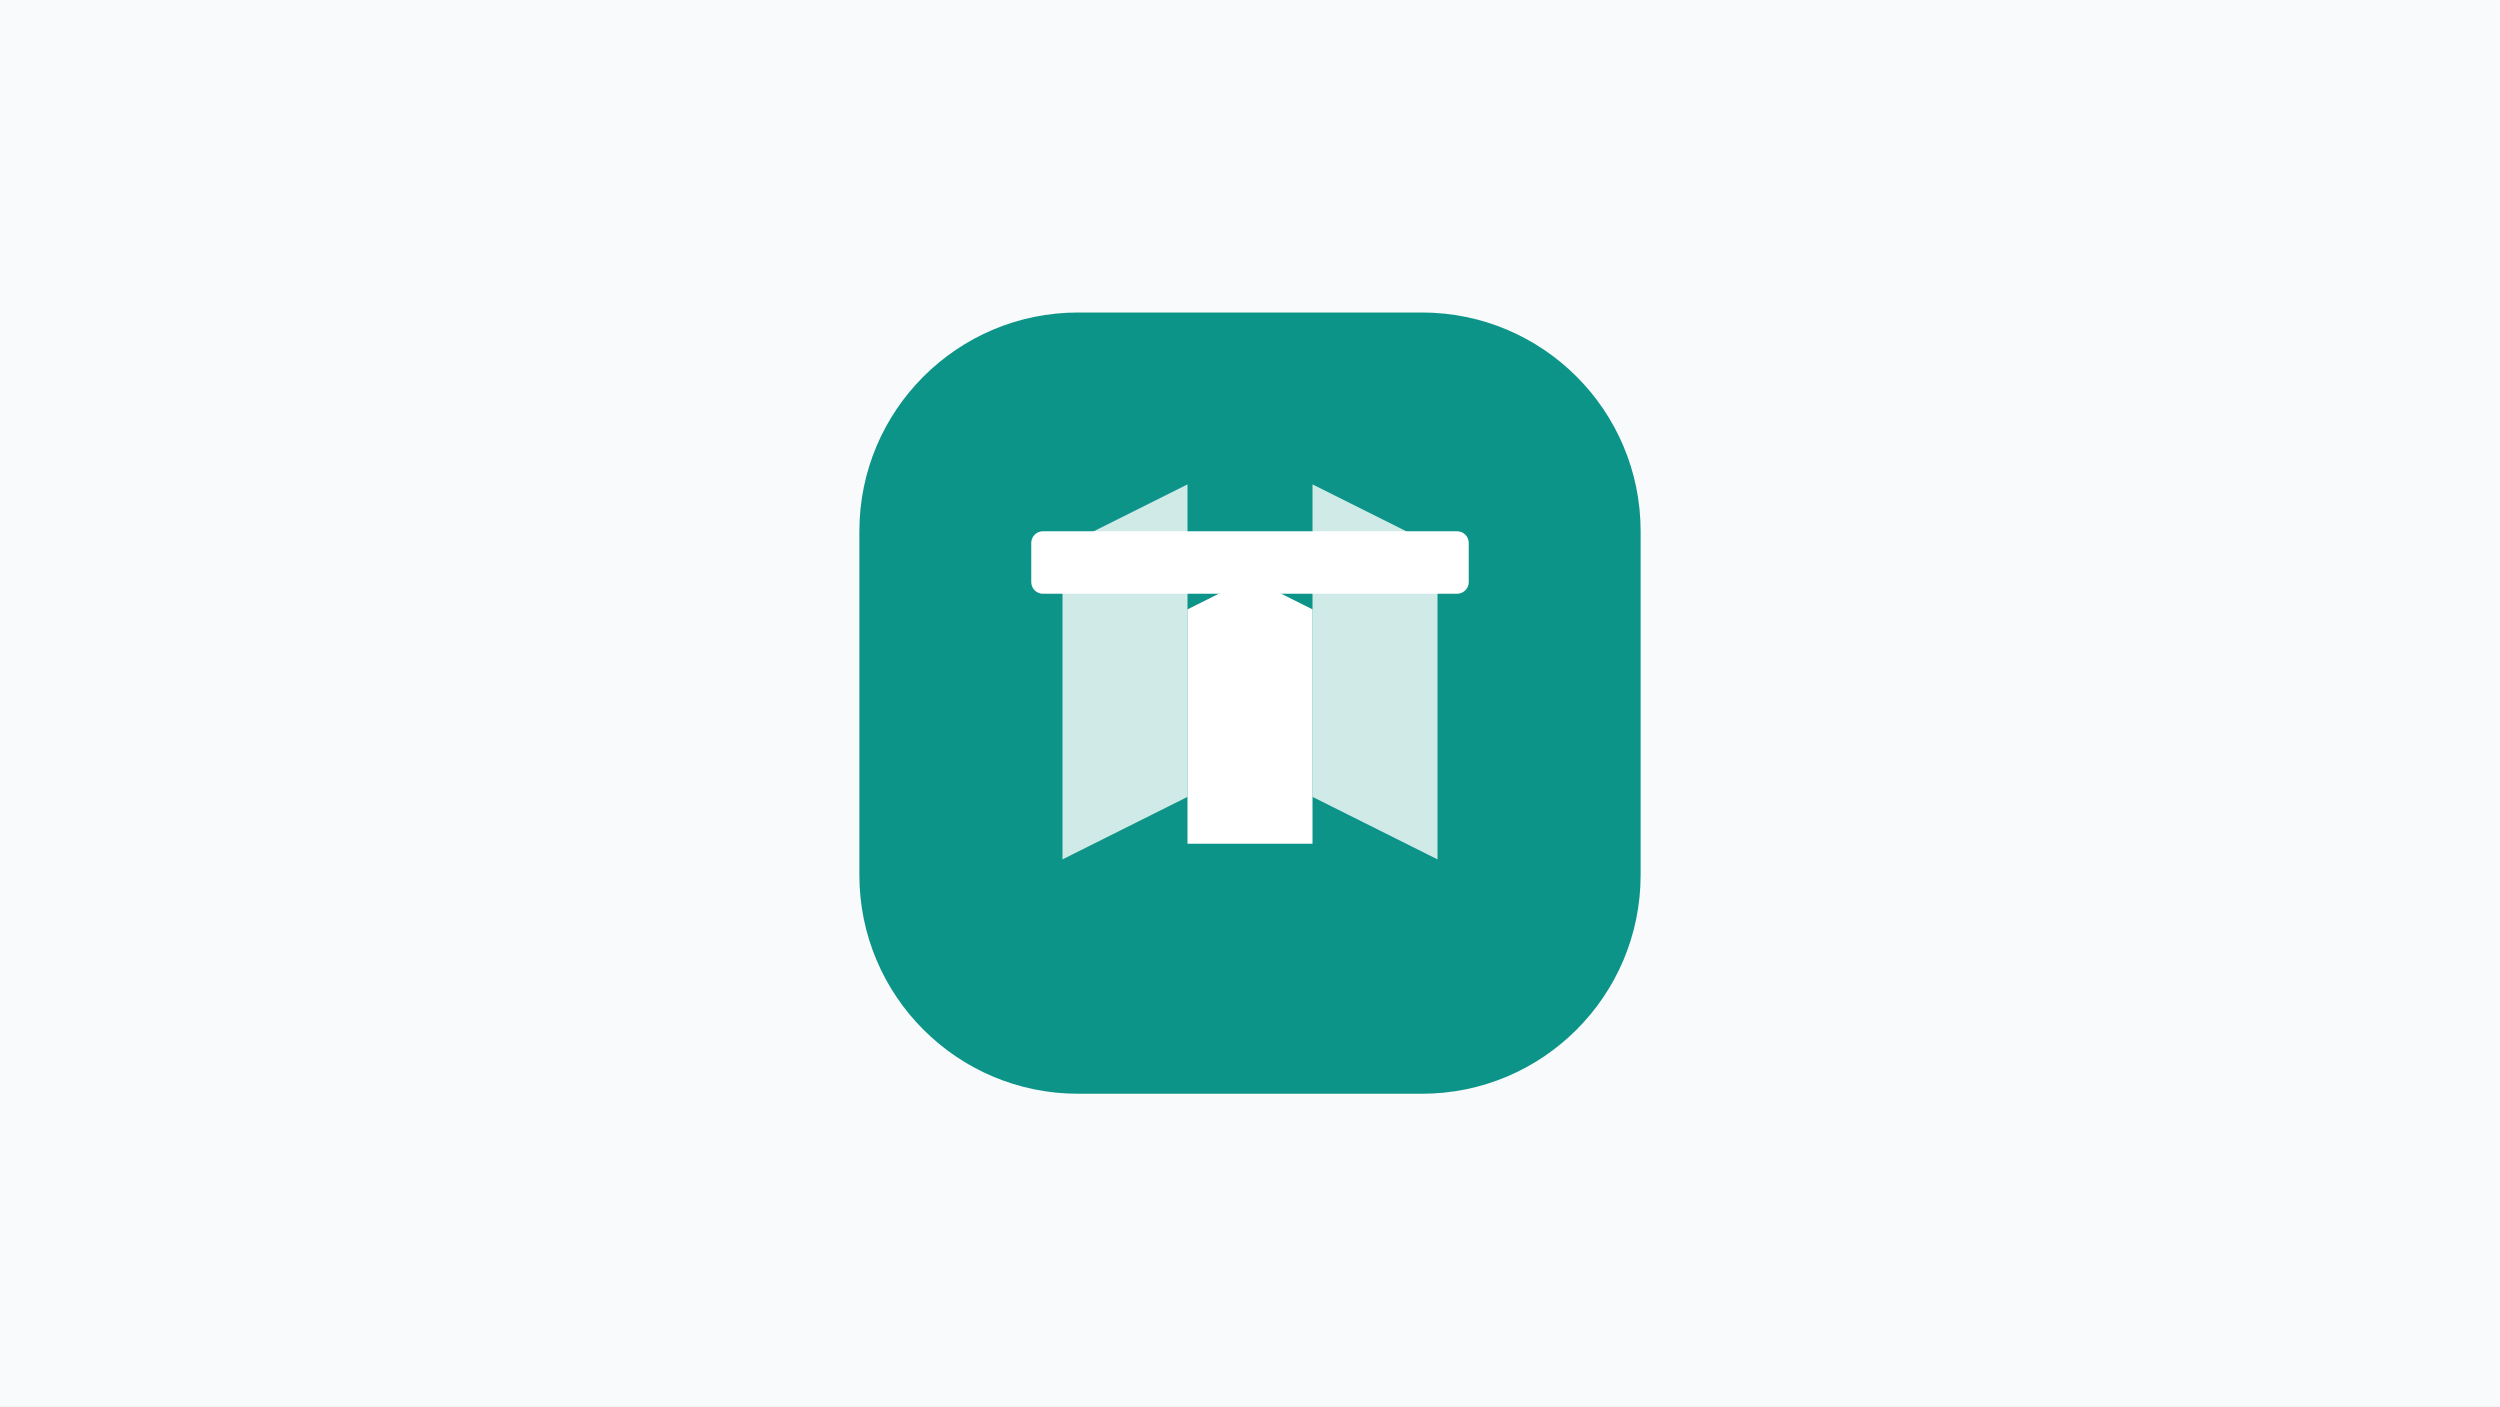
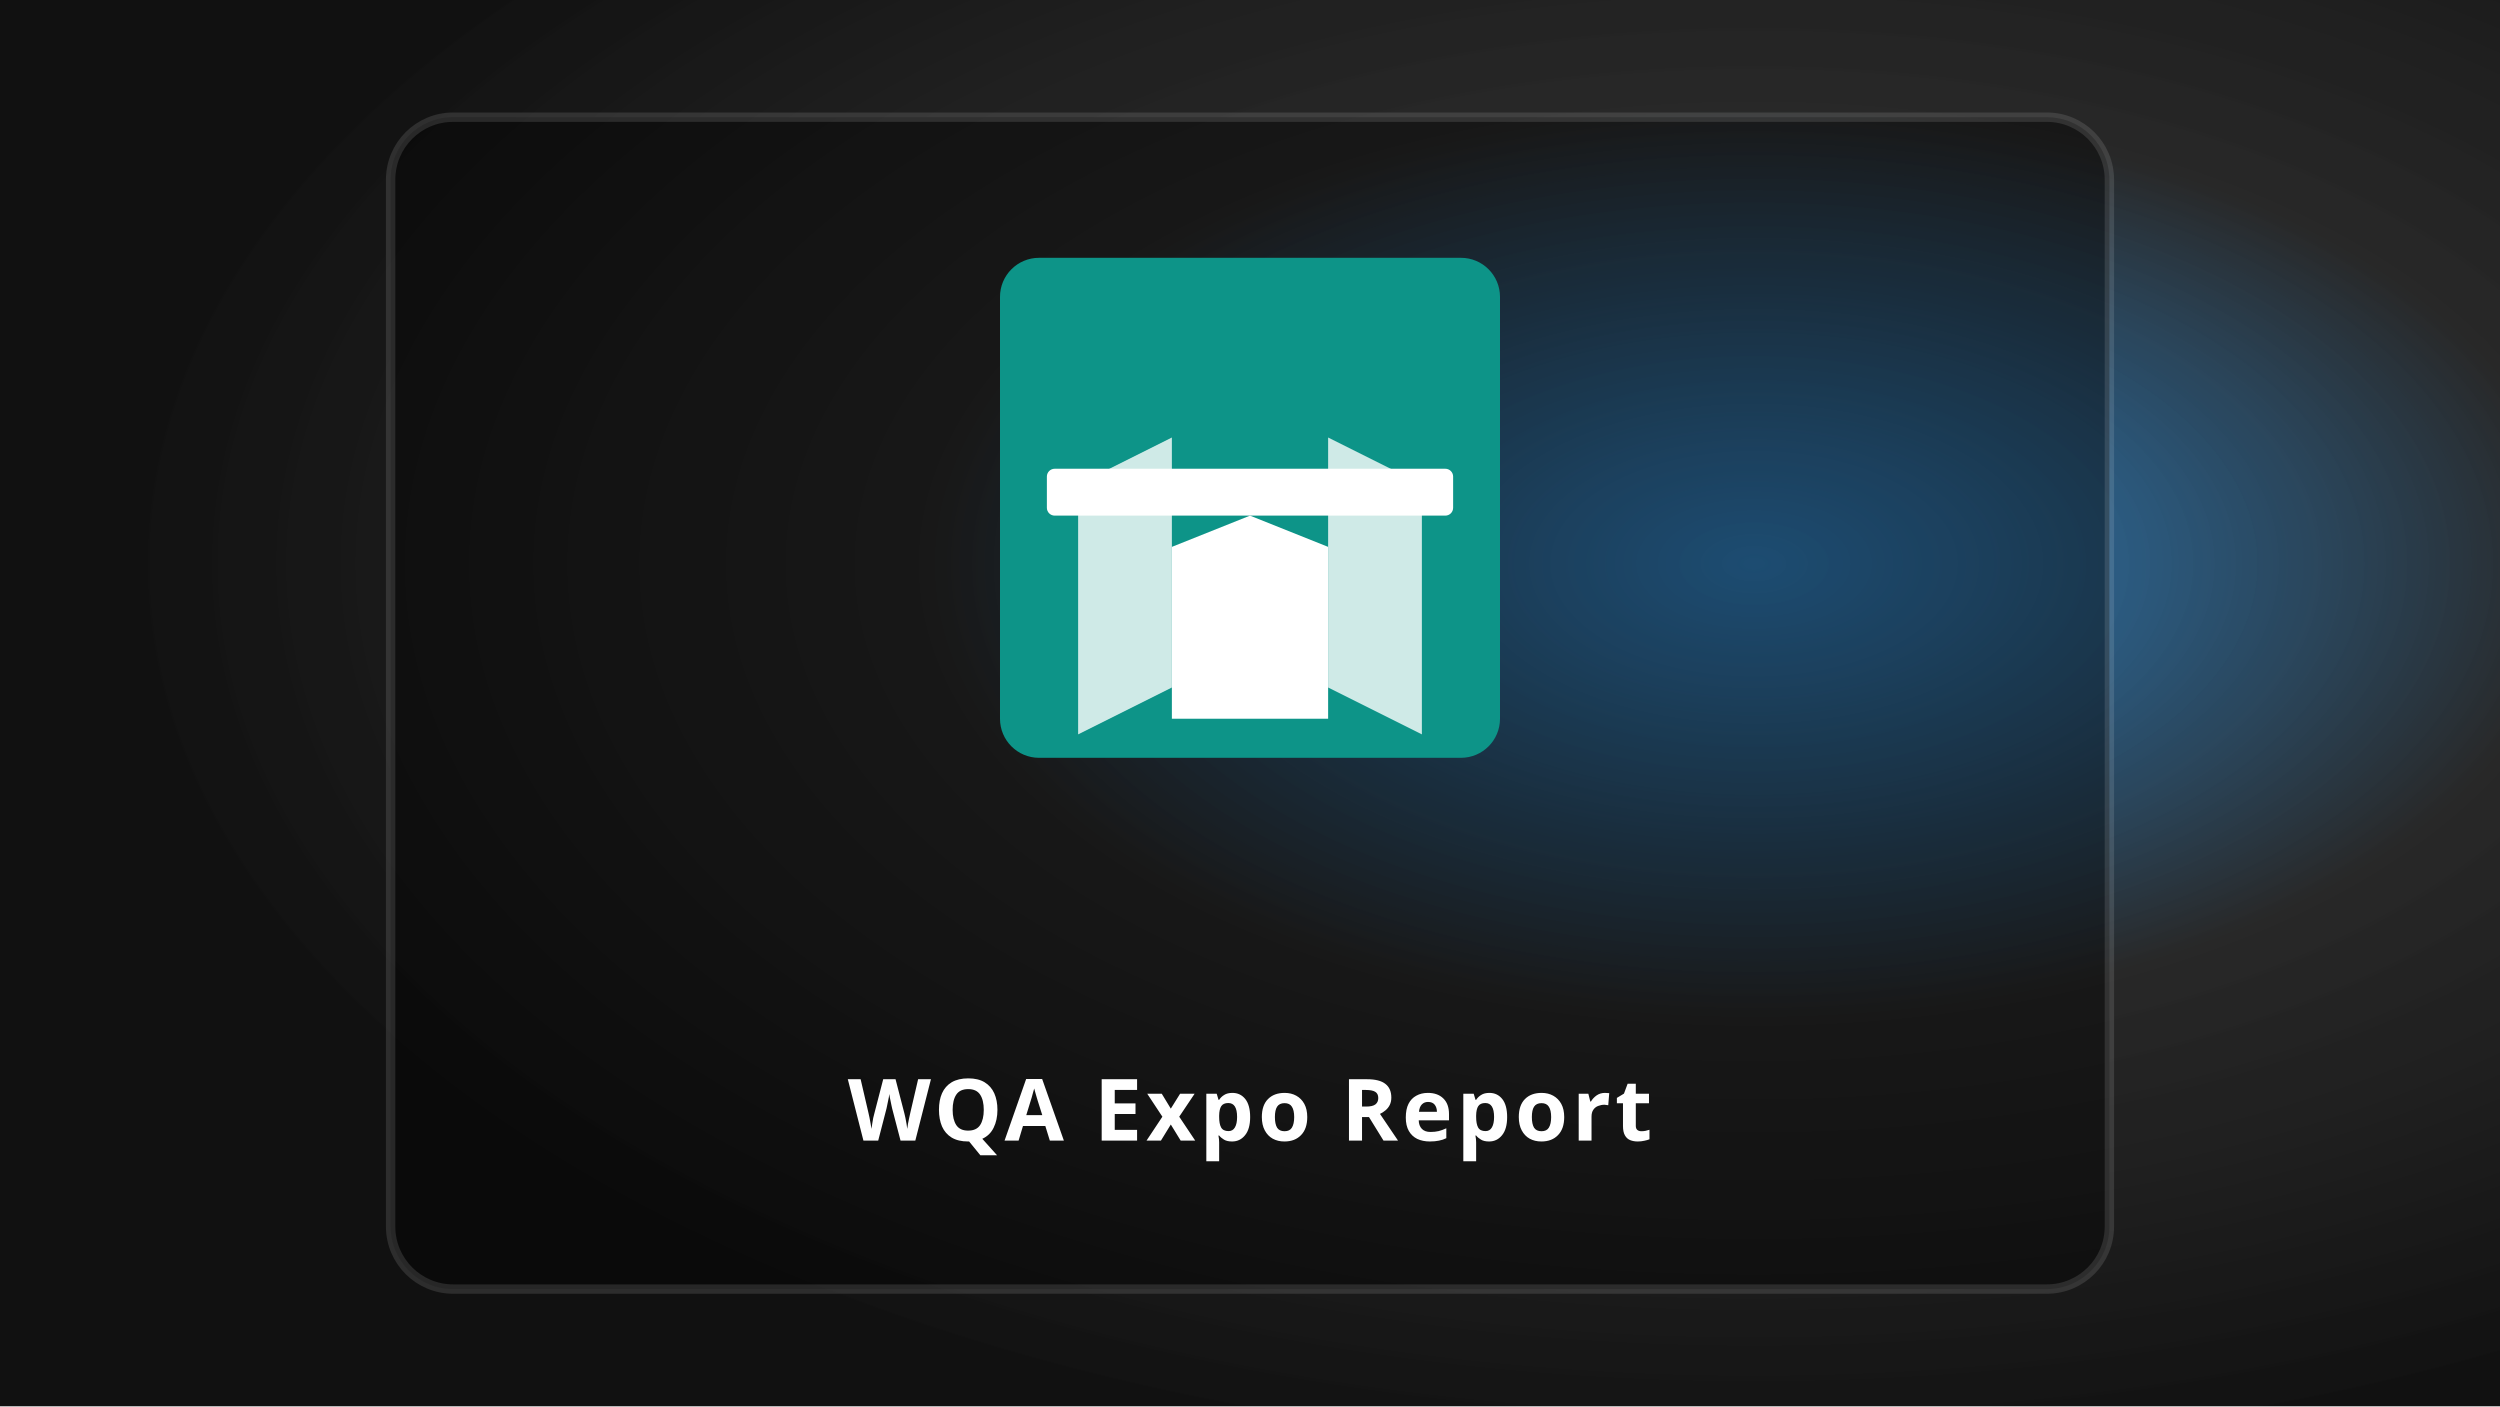
<svg xmlns="http://www.w3.org/2000/svg" viewBox="0 0 320 180" width="100%" height="100%">
-   <rect width="320" height="180" fill="#f8fafc" />
-   <rect x="110" y="40" width="100" height="100" rx="28" fill="#0d9488" />
-   <path d="M136,70 L152,62 V102 L136,110 Z" fill="#ffffff" opacity="0.8" />
-   <path d="M184,70 L168,62 V102 L184,110 Z" fill="#ffffff" opacity="0.8" />
-   <path d="M152,78 L160,74 L168,78 V108 L152,108 Z" fill="#ffffff" />
-   <rect x="132" y="68" width="56" height="8" rx="1.5" fill="#ffffff" />
+   <defs>
+     <radialGradient id="win10" cx="70%" cy="40%" r="65%">
+       <stop offset="0%" stop-color="#0063b1" stop-opacity="0.8" />
+       <stop offset="50%" stop-color="#1e1e1e" stop-opacity="0.95" />
+       <stop offset="100%" stop-color="#111111" stop-opacity="1" />
+     </radialGradient>
+   </defs>
+   <rect width="320" height="180" fill="url(#win10)" />
+   <rect x="50" y="15" width="220" height="150" rx="8" fill="rgba(0,0,0,0.4)" stroke="rgba(255,255,255,0.12)" stroke-width="1.2" />
+   <rect x="128" y="33" width="64" height="64" rx="5" fill="#0d9488" />
+   <path d="M138,62 L150,56 V88 L138,94 Z" fill="#ffffff" opacity="0.8" />
+   <path d="M182,62 L170,56 V88 L182,94 Z" fill="#ffffff" opacity="0.8" />
+   <path d="M150,70 L160,66 L170,70 V92 L150,92 Z" fill="#ffffff" />
+   <rect x="134" y="60" width="52" height="6" rx="1" fill="#ffffff" />
+   <text x="160" y="146" font-family="'Segoe UI', sans-serif" font-weight="600" font-size="11" fill="#ffffff" text-anchor="middle" letter-spacing="0.5">WQA Expo Report</text>
</svg>
